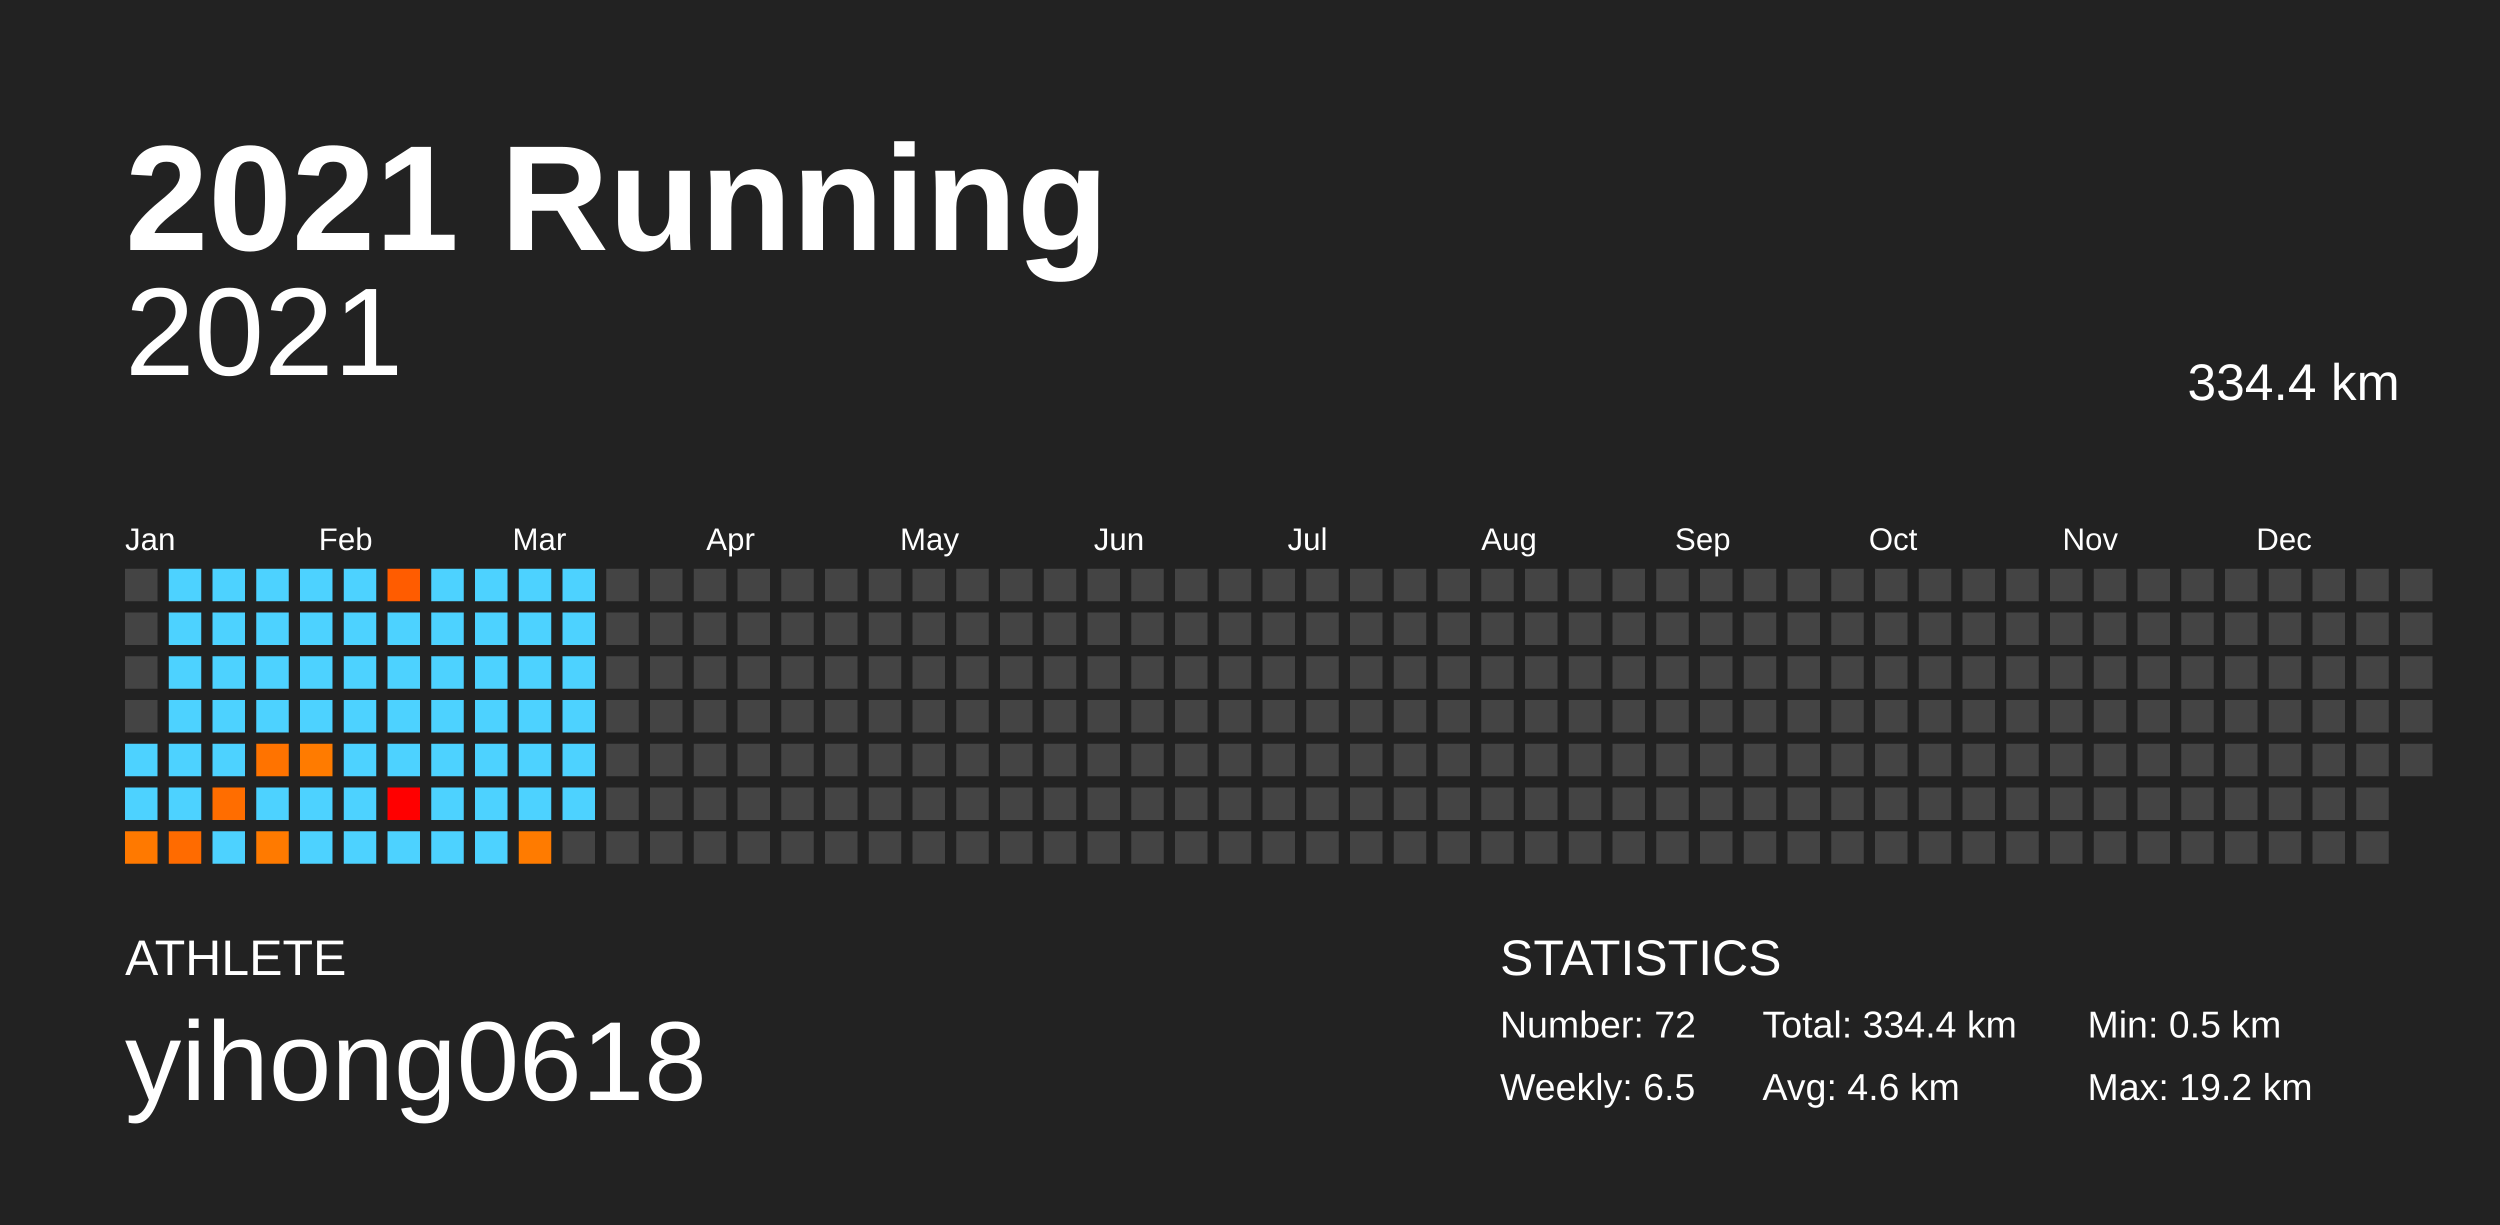
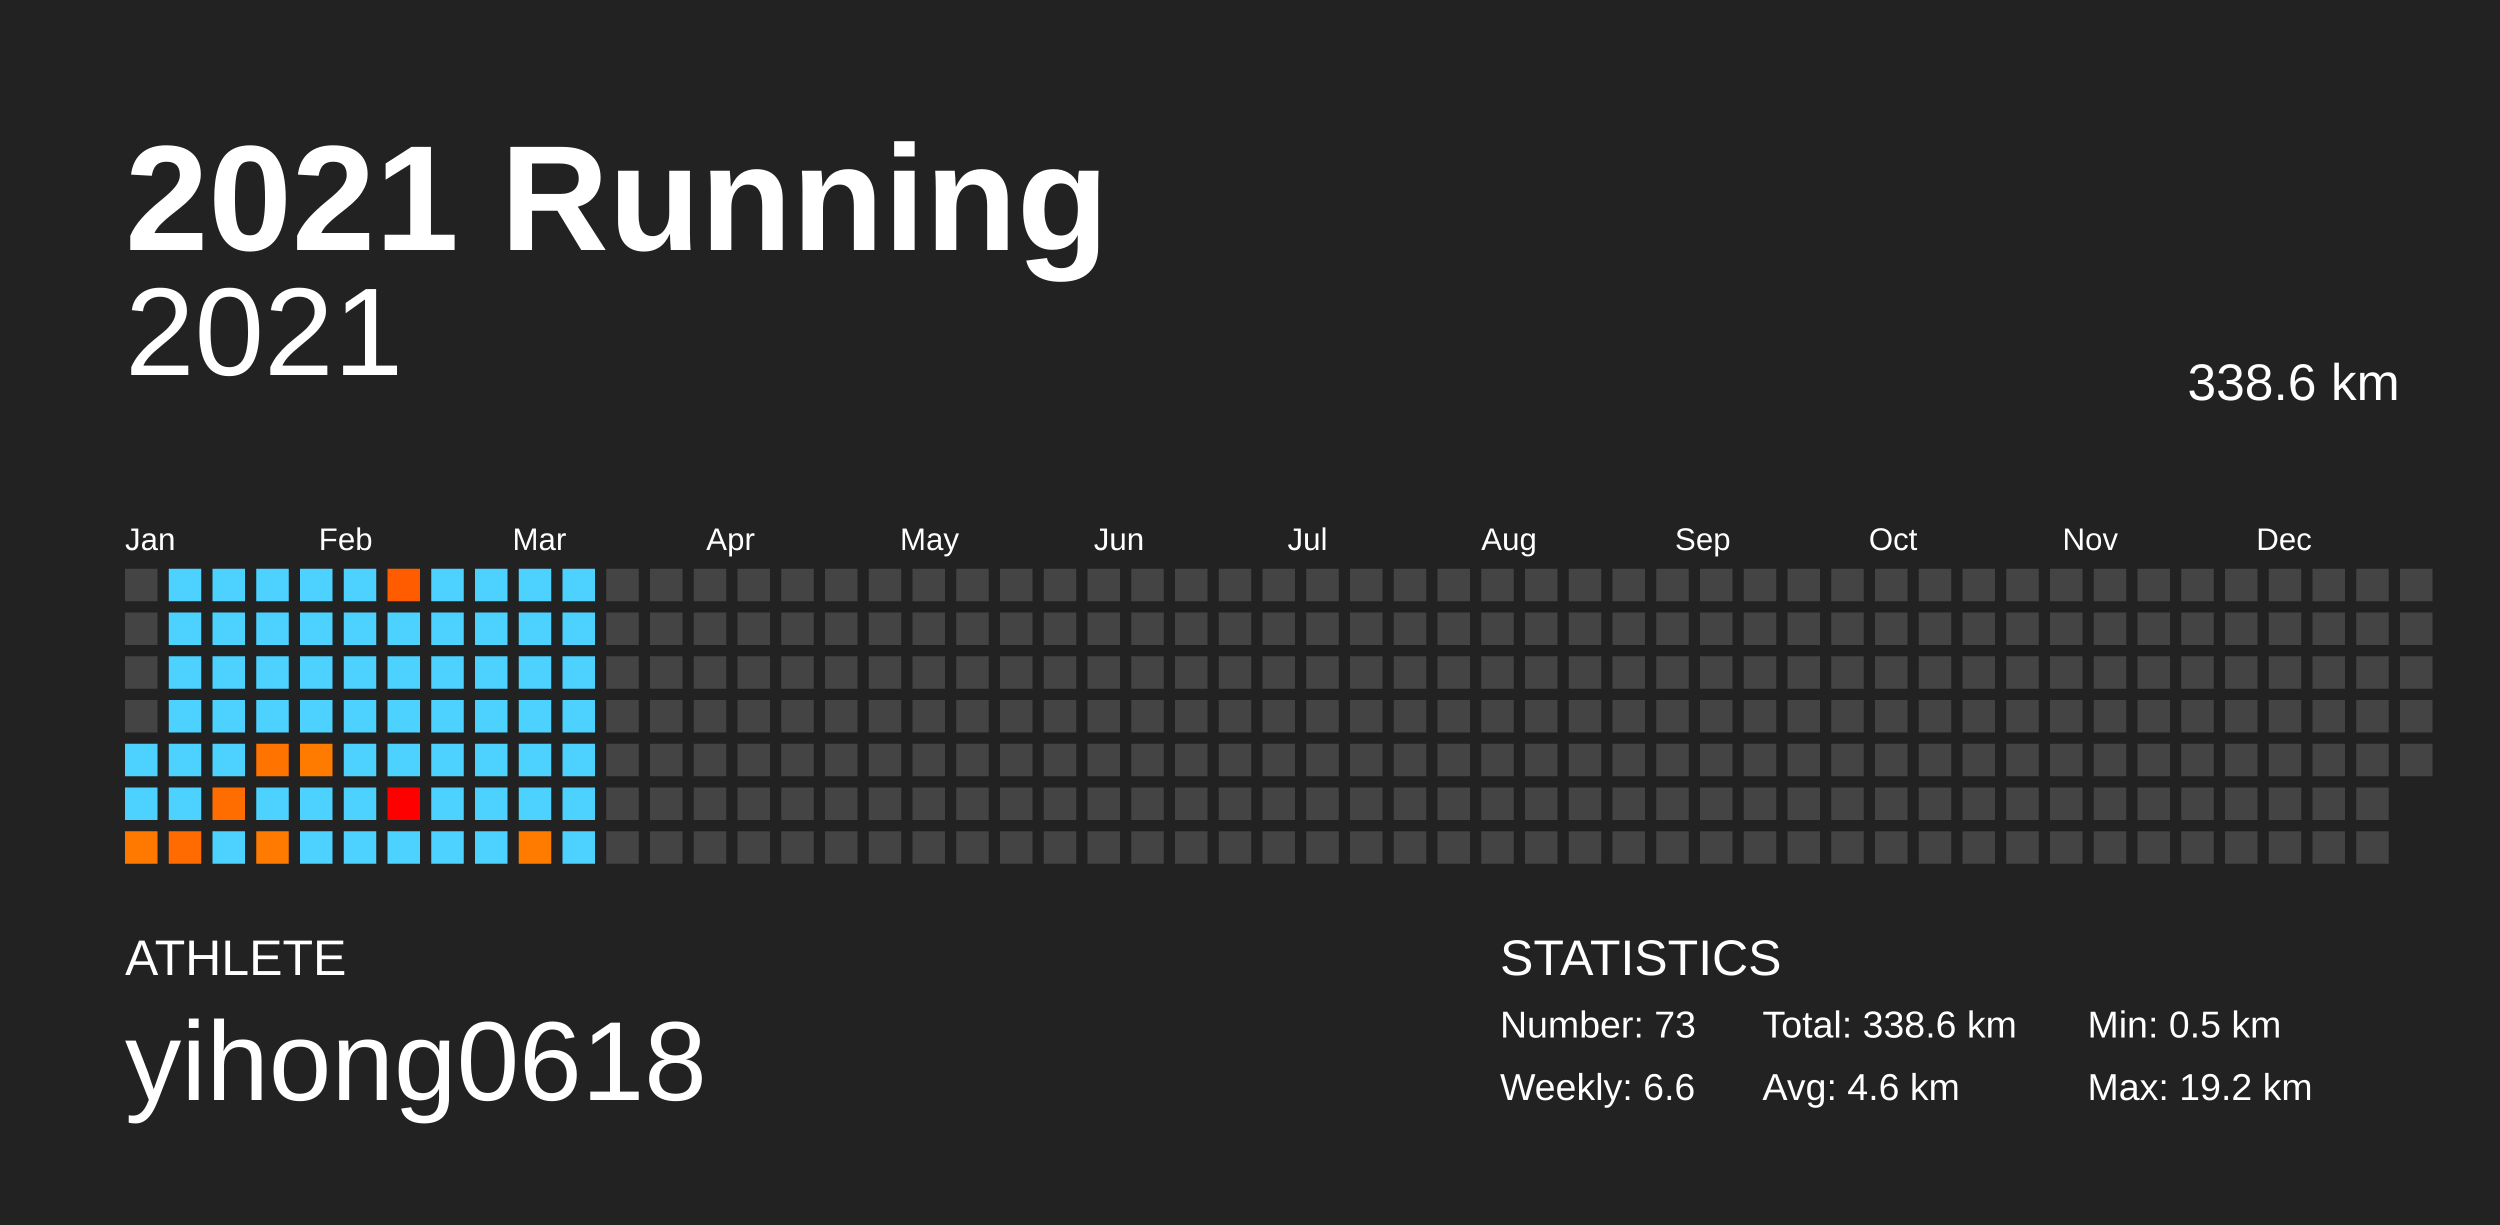
<svg xmlns="http://www.w3.org/2000/svg" baseProfile="full" height="98mm" version="1.1" viewBox="0,0,200,98" width="200mm">
  <defs />
  <rect fill="#222222" height="98" width="200" x="0" y="0" />
  <text fill="#FFFFFF" style="font-size:12px; font-family:Arial; font-weight:bold;" x="10" y="20">2021 Running</text>
  <text fill="#FFFFFF" style="font-size:4px; font-family:Arial" x="10" y="78">ATHLETE</text>
  <text fill="#FFFFFF" style="font-size:9px; font-family:Arial" x="10" y="88">yihong0618</text>
  <text fill="#FFFFFF" style="font-size:4px; font-family:Arial" x="120" y="78">STATISTICS</text>
-   <text fill="#FFFFFF" style="font-size:3px; font-family:Arial" x="120" y="83">Number: 72</text>
-   <text fill="#FFFFFF" style="font-size:3px; font-family:Arial" x="120" y="88">Weekly: 6.5</text>
-   <text fill="#FFFFFF" style="font-size:3px; font-family:Arial" x="141" y="83">Total: 334.4 km</text>
+   <text fill="#FFFFFF" style="font-size:3px; font-family:Arial" x="120" y="83">Number: 73</text>
+   <text fill="#FFFFFF" style="font-size:3px; font-family:Arial" x="120" y="88">Weekly: 6.6</text>
+   <text fill="#FFFFFF" style="font-size:3px; font-family:Arial" x="141" y="83">Total: 338.6 km</text>
  <text fill="#FFFFFF" style="font-size:3px; font-family:Arial" x="141" y="88">Avg: 4.6 km</text>
  <text fill="#FFFFFF" style="font-size:3px; font-family:Arial" x="167" y="83">Min: 0.5 km</text>
  <text fill="#FFFFFF" style="font-size:3px; font-family:Arial" x="167" y="88">Max: 19.2 km</text>
  <text alignment-baseline="hanging" fill="#FFFFFF" style="font-size:10.0px; font-family:Arial;" x="10" y="30">2021</text>
-   <text alignment-baseline="hanging" fill="#FFFFFF" style="font-size:4.125px; font-family:Arial;" x="175" y="32">334.4 km</text>
+   <text alignment-baseline="hanging" fill="#FFFFFF" style="font-size:4.125px; font-family:Arial;" x="175" y="32">338.6 km</text>
  <text fill="#FFFFFF" style="font-size:2.5px; font-family:Arial" x="10.0" y="44">Jan</text>
  <text fill="#FFFFFF" style="font-size:2.5px; font-family:Arial" x="25.5" y="44">Feb</text>
  <text fill="#FFFFFF" style="font-size:2.5px; font-family:Arial" x="41.0" y="44">Mar</text>
  <text fill="#FFFFFF" style="font-size:2.5px; font-family:Arial" x="56.5" y="44">Apr</text>
  <text fill="#FFFFFF" style="font-size:2.5px; font-family:Arial" x="72.0" y="44">May</text>
  <text fill="#FFFFFF" style="font-size:2.5px; font-family:Arial" x="87.5" y="44">Jun</text>
  <text fill="#FFFFFF" style="font-size:2.5px; font-family:Arial" x="103.0" y="44">Jul</text>
  <text fill="#FFFFFF" style="font-size:2.5px; font-family:Arial" x="118.5" y="44">Aug</text>
  <text fill="#FFFFFF" style="font-size:2.5px; font-family:Arial" x="134.0" y="44">Sep</text>
  <text fill="#FFFFFF" style="font-size:2.5px; font-family:Arial" x="149.5" y="44">Oct</text>
  <text fill="#FFFFFF" style="font-size:2.5px; font-family:Arial" x="165.0" y="44">Nov</text>
  <text fill="#FFFFFF" style="font-size:2.5px; font-family:Arial" x="180.5" y="44">Dec</text>
  <rect fill="#444444" height="2.6" width="2.6" x="10.0" y="45.5" />
  <rect fill="#444444" height="2.6" width="2.6" x="10.0" y="49.0" />
  <rect fill="#444444" height="2.6" width="2.6" x="10.0" y="52.5" />
  <rect fill="#444444" height="2.6" width="2.6" x="10.0" y="56.0" />
  <rect fill="#4dd2ff" height="2.6" width="2.6" x="10.0" y="59.5" />
  <rect fill="#4dd2ff" height="2.6" width="2.6" x="10.0" y="63.0" />
  <rect fill="#ff7900" height="2.6" width="2.6" x="10.0" y="66.5" />
  <rect fill="#4dd2ff" height="2.6" width="2.6" x="13.5" y="45.5" />
  <rect fill="#4dd2ff" height="2.6" width="2.6" x="13.5" y="49.0" />
  <rect fill="#4dd2ff" height="2.6" width="2.6" x="13.5" y="52.5" />
  <rect fill="#4dd2ff" height="2.6" width="2.6" x="13.5" y="56.0" />
  <rect fill="#4dd2ff" height="2.6" width="2.6" x="13.5" y="59.5" />
  <rect fill="#4dd2ff" height="2.6" width="2.6" x="13.5" y="63.0" />
  <rect fill="#ff6b00" height="2.6" width="2.6" x="13.5" y="66.5" />
  <rect fill="#4dd2ff" height="2.6" width="2.6" x="17.0" y="45.5" />
  <rect fill="#4dd2ff" height="2.6" width="2.6" x="17.0" y="49.0" />
  <rect fill="#4dd2ff" height="2.6" width="2.6" x="17.0" y="52.5" />
  <rect fill="#4dd2ff" height="2.6" width="2.6" x="17.0" y="56.0" />
  <rect fill="#4dd2ff" height="2.6" width="2.6" x="17.0" y="59.5" />
  <rect fill="#ff6d00" height="2.6" width="2.6" x="17.0" y="63.0" />
  <rect fill="#4dd2ff" height="2.6" width="2.6" x="17.0" y="66.5" />
  <rect fill="#4dd2ff" height="2.6" width="2.6" x="20.5" y="45.5" />
  <rect fill="#4dd2ff" height="2.6" width="2.6" x="20.5" y="49.0" />
  <rect fill="#4dd2ff" height="2.6" width="2.6" x="20.5" y="52.5" />
  <rect fill="#4dd2ff" height="2.6" width="2.6" x="20.5" y="56.0" />
  <rect fill="#ff7300" height="2.6" width="2.6" x="20.5" y="59.5" />
  <rect fill="#4dd2ff" height="2.6" width="2.6" x="20.5" y="63.0" />
  <rect fill="#ff7a00" height="2.6" width="2.6" x="20.5" y="66.5" />
  <rect fill="#4dd2ff" height="2.6" width="2.6" x="24.0" y="45.5" />
  <rect fill="#4dd2ff" height="2.6" width="2.6" x="24.0" y="49.0" />
  <rect fill="#4dd2ff" height="2.6" width="2.6" x="24.0" y="52.5" />
  <rect fill="#4dd2ff" height="2.6" width="2.6" x="24.0" y="56.0" />
  <rect fill="#ff7b00" height="2.6" width="2.6" x="24.0" y="59.5" />
  <rect fill="#4dd2ff" height="2.6" width="2.6" x="24.0" y="63.0" />
  <rect fill="#4dd2ff" height="2.6" width="2.6" x="24.0" y="66.5" />
  <rect fill="#4dd2ff" height="2.6" width="2.6" x="27.5" y="45.5" />
  <rect fill="#4dd2ff" height="2.6" width="2.6" x="27.5" y="49.0" />
  <rect fill="#4dd2ff" height="2.6" width="2.6" x="27.5" y="52.5" />
  <rect fill="#4dd2ff" height="2.6" width="2.6" x="27.5" y="56.0" />
  <rect fill="#4dd2ff" height="2.6" width="2.6" x="27.5" y="59.5" />
  <rect fill="#4dd2ff" height="2.6" width="2.6" x="27.5" y="63.0" />
  <rect fill="#4dd2ff" height="2.6" width="2.6" x="27.5" y="66.5" />
  <rect fill="#ff5c00" height="2.6" width="2.6" x="31.0" y="45.5" />
  <rect fill="#4dd2ff" height="2.6" width="2.6" x="31.0" y="49.0" />
  <rect fill="#4dd2ff" height="2.6" width="2.6" x="31.0" y="52.5" />
  <rect fill="#4dd2ff" height="2.6" width="2.6" x="31.0" y="56.0" />
  <rect fill="#4dd2ff" height="2.6" width="2.6" x="31.0" y="59.5" />
  <rect fill="#ff0000" height="2.6" width="2.6" x="31.0" y="63.0" />
  <rect fill="#4dd2ff" height="2.6" width="2.6" x="31.0" y="66.5" />
  <rect fill="#4dd2ff" height="2.6" width="2.6" x="34.5" y="45.5" />
  <rect fill="#4dd2ff" height="2.6" width="2.6" x="34.5" y="49.0" />
  <rect fill="#4dd2ff" height="2.6" width="2.6" x="34.5" y="52.5" />
  <rect fill="#4dd2ff" height="2.6" width="2.6" x="34.5" y="56.0" />
  <rect fill="#4dd2ff" height="2.6" width="2.6" x="34.5" y="59.5" />
  <rect fill="#4dd2ff" height="2.6" width="2.6" x="34.5" y="63.0" />
  <rect fill="#4dd2ff" height="2.6" width="2.6" x="34.5" y="66.5" />
  <rect fill="#4dd2ff" height="2.6" width="2.6" x="38.0" y="45.5" />
  <rect fill="#4dd2ff" height="2.6" width="2.6" x="38.0" y="49.0" />
  <rect fill="#4dd2ff" height="2.6" width="2.6" x="38.0" y="52.5" />
  <rect fill="#4dd2ff" height="2.6" width="2.6" x="38.0" y="56.0" />
  <rect fill="#4dd2ff" height="2.6" width="2.6" x="38.0" y="59.5" />
  <rect fill="#4dd2ff" height="2.6" width="2.6" x="38.0" y="63.0" />
  <rect fill="#4dd2ff" height="2.6" width="2.6" x="38.0" y="66.5" />
  <rect fill="#4dd2ff" height="2.6" width="2.6" x="41.5" y="45.5" />
  <rect fill="#4dd2ff" height="2.6" width="2.6" x="41.5" y="49.0" />
  <rect fill="#4dd2ff" height="2.6" width="2.6" x="41.5" y="52.5" />
  <rect fill="#4dd2ff" height="2.6" width="2.6" x="41.5" y="56.0" />
  <rect fill="#4dd2ff" height="2.6" width="2.6" x="41.5" y="59.5" />
  <rect fill="#4dd2ff" height="2.6" width="2.6" x="41.5" y="63.0" />
  <rect fill="#ff7b00" height="2.6" width="2.6" x="41.5" y="66.5" />
  <rect fill="#4dd2ff" height="2.6" width="2.6" x="45.0" y="45.5" />
  <rect fill="#4dd2ff" height="2.6" width="2.6" x="45.0" y="49.0" />
  <rect fill="#4dd2ff" height="2.6" width="2.6" x="45.0" y="52.5" />
  <rect fill="#4dd2ff" height="2.6" width="2.6" x="45.0" y="56.0" />
  <rect fill="#4dd2ff" height="2.6" width="2.6" x="45.0" y="59.5" />
  <rect fill="#4dd2ff" height="2.6" width="2.6" x="45.0" y="63.0" />
-   <rect fill="#444444" height="2.6" width="2.6" x="45.0" y="66.5" />
+   <rect fill="#4dd2ff" height="2.6" width="2.6" x="45.0" y="66.5" />
  <rect fill="#444444" height="2.6" width="2.6" x="48.5" y="45.5" />
  <rect fill="#444444" height="2.6" width="2.6" x="48.5" y="49.0" />
  <rect fill="#444444" height="2.6" width="2.6" x="48.5" y="52.5" />
  <rect fill="#444444" height="2.6" width="2.6" x="48.5" y="56.0" />
  <rect fill="#444444" height="2.6" width="2.6" x="48.5" y="59.5" />
  <rect fill="#444444" height="2.6" width="2.6" x="48.5" y="63.0" />
  <rect fill="#444444" height="2.6" width="2.6" x="48.5" y="66.5" />
  <rect fill="#444444" height="2.6" width="2.6" x="52.0" y="45.5" />
  <rect fill="#444444" height="2.6" width="2.6" x="52.0" y="49.0" />
  <rect fill="#444444" height="2.6" width="2.6" x="52.0" y="52.5" />
  <rect fill="#444444" height="2.6" width="2.6" x="52.0" y="56.0" />
  <rect fill="#444444" height="2.6" width="2.6" x="52.0" y="59.5" />
  <rect fill="#444444" height="2.6" width="2.6" x="52.0" y="63.0" />
  <rect fill="#444444" height="2.6" width="2.6" x="52.0" y="66.5" />
  <rect fill="#444444" height="2.6" width="2.6" x="55.5" y="45.5" />
  <rect fill="#444444" height="2.6" width="2.6" x="55.5" y="49.0" />
  <rect fill="#444444" height="2.6" width="2.6" x="55.5" y="52.5" />
  <rect fill="#444444" height="2.6" width="2.6" x="55.5" y="56.0" />
  <rect fill="#444444" height="2.6" width="2.6" x="55.5" y="59.5" />
  <rect fill="#444444" height="2.6" width="2.6" x="55.5" y="63.0" />
  <rect fill="#444444" height="2.6" width="2.6" x="55.5" y="66.5" />
  <rect fill="#444444" height="2.6" width="2.6" x="59.0" y="45.5" />
  <rect fill="#444444" height="2.6" width="2.6" x="59.0" y="49.0" />
  <rect fill="#444444" height="2.6" width="2.6" x="59.0" y="52.5" />
  <rect fill="#444444" height="2.6" width="2.6" x="59.0" y="56.0" />
  <rect fill="#444444" height="2.6" width="2.6" x="59.0" y="59.5" />
  <rect fill="#444444" height="2.6" width="2.6" x="59.0" y="63.0" />
  <rect fill="#444444" height="2.6" width="2.6" x="59.0" y="66.5" />
  <rect fill="#444444" height="2.6" width="2.6" x="62.5" y="45.5" />
  <rect fill="#444444" height="2.6" width="2.6" x="62.5" y="49.0" />
  <rect fill="#444444" height="2.6" width="2.6" x="62.5" y="52.5" />
  <rect fill="#444444" height="2.6" width="2.6" x="62.5" y="56.0" />
  <rect fill="#444444" height="2.6" width="2.6" x="62.5" y="59.5" />
  <rect fill="#444444" height="2.6" width="2.6" x="62.5" y="63.0" />
  <rect fill="#444444" height="2.6" width="2.6" x="62.5" y="66.5" />
  <rect fill="#444444" height="2.6" width="2.6" x="66.0" y="45.5" />
  <rect fill="#444444" height="2.6" width="2.6" x="66.0" y="49.0" />
  <rect fill="#444444" height="2.6" width="2.6" x="66.0" y="52.5" />
  <rect fill="#444444" height="2.6" width="2.6" x="66.0" y="56.0" />
  <rect fill="#444444" height="2.6" width="2.6" x="66.0" y="59.5" />
  <rect fill="#444444" height="2.6" width="2.6" x="66.0" y="63.0" />
  <rect fill="#444444" height="2.6" width="2.6" x="66.0" y="66.5" />
  <rect fill="#444444" height="2.6" width="2.6" x="69.5" y="45.5" />
  <rect fill="#444444" height="2.6" width="2.6" x="69.5" y="49.0" />
  <rect fill="#444444" height="2.6" width="2.6" x="69.5" y="52.5" />
  <rect fill="#444444" height="2.6" width="2.6" x="69.5" y="56.0" />
  <rect fill="#444444" height="2.6" width="2.6" x="69.5" y="59.5" />
  <rect fill="#444444" height="2.6" width="2.6" x="69.5" y="63.0" />
  <rect fill="#444444" height="2.6" width="2.6" x="69.5" y="66.5" />
  <rect fill="#444444" height="2.6" width="2.6" x="73.0" y="45.5" />
  <rect fill="#444444" height="2.6" width="2.6" x="73.0" y="49.0" />
  <rect fill="#444444" height="2.6" width="2.6" x="73.0" y="52.5" />
  <rect fill="#444444" height="2.6" width="2.6" x="73.0" y="56.0" />
  <rect fill="#444444" height="2.6" width="2.6" x="73.0" y="59.5" />
  <rect fill="#444444" height="2.6" width="2.6" x="73.0" y="63.0" />
  <rect fill="#444444" height="2.6" width="2.6" x="73.0" y="66.5" />
  <rect fill="#444444" height="2.6" width="2.6" x="76.5" y="45.5" />
  <rect fill="#444444" height="2.6" width="2.6" x="76.5" y="49.0" />
  <rect fill="#444444" height="2.6" width="2.6" x="76.5" y="52.5" />
  <rect fill="#444444" height="2.6" width="2.6" x="76.5" y="56.0" />
  <rect fill="#444444" height="2.6" width="2.6" x="76.5" y="59.5" />
  <rect fill="#444444" height="2.6" width="2.6" x="76.5" y="63.0" />
  <rect fill="#444444" height="2.6" width="2.6" x="76.5" y="66.5" />
  <rect fill="#444444" height="2.6" width="2.6" x="80.0" y="45.5" />
  <rect fill="#444444" height="2.6" width="2.6" x="80.0" y="49.0" />
  <rect fill="#444444" height="2.6" width="2.6" x="80.0" y="52.5" />
  <rect fill="#444444" height="2.6" width="2.6" x="80.0" y="56.0" />
  <rect fill="#444444" height="2.6" width="2.6" x="80.0" y="59.5" />
  <rect fill="#444444" height="2.6" width="2.6" x="80.0" y="63.0" />
  <rect fill="#444444" height="2.6" width="2.6" x="80.0" y="66.5" />
  <rect fill="#444444" height="2.6" width="2.6" x="83.5" y="45.5" />
  <rect fill="#444444" height="2.6" width="2.6" x="83.5" y="49.0" />
  <rect fill="#444444" height="2.6" width="2.6" x="83.5" y="52.5" />
  <rect fill="#444444" height="2.6" width="2.6" x="83.5" y="56.0" />
  <rect fill="#444444" height="2.6" width="2.6" x="83.5" y="59.5" />
  <rect fill="#444444" height="2.6" width="2.6" x="83.5" y="63.0" />
  <rect fill="#444444" height="2.6" width="2.6" x="83.5" y="66.5" />
  <rect fill="#444444" height="2.6" width="2.6" x="87.0" y="45.5" />
  <rect fill="#444444" height="2.6" width="2.6" x="87.0" y="49.0" />
  <rect fill="#444444" height="2.6" width="2.6" x="87.0" y="52.5" />
  <rect fill="#444444" height="2.6" width="2.6" x="87.0" y="56.0" />
  <rect fill="#444444" height="2.6" width="2.6" x="87.0" y="59.5" />
  <rect fill="#444444" height="2.6" width="2.6" x="87.0" y="63.0" />
  <rect fill="#444444" height="2.6" width="2.6" x="87.0" y="66.5" />
  <rect fill="#444444" height="2.6" width="2.6" x="90.5" y="45.5" />
  <rect fill="#444444" height="2.6" width="2.6" x="90.5" y="49.0" />
  <rect fill="#444444" height="2.6" width="2.6" x="90.5" y="52.5" />
  <rect fill="#444444" height="2.6" width="2.6" x="90.5" y="56.0" />
  <rect fill="#444444" height="2.6" width="2.6" x="90.5" y="59.5" />
  <rect fill="#444444" height="2.6" width="2.6" x="90.5" y="63.0" />
  <rect fill="#444444" height="2.6" width="2.6" x="90.5" y="66.5" />
  <rect fill="#444444" height="2.6" width="2.6" x="94.0" y="45.5" />
  <rect fill="#444444" height="2.6" width="2.6" x="94.0" y="49.0" />
  <rect fill="#444444" height="2.6" width="2.6" x="94.0" y="52.5" />
  <rect fill="#444444" height="2.6" width="2.6" x="94.0" y="56.0" />
  <rect fill="#444444" height="2.6" width="2.6" x="94.0" y="59.5" />
  <rect fill="#444444" height="2.6" width="2.6" x="94.0" y="63.0" />
  <rect fill="#444444" height="2.6" width="2.6" x="94.0" y="66.5" />
  <rect fill="#444444" height="2.6" width="2.6" x="97.5" y="45.5" />
  <rect fill="#444444" height="2.6" width="2.6" x="97.5" y="49.0" />
  <rect fill="#444444" height="2.6" width="2.6" x="97.5" y="52.5" />
  <rect fill="#444444" height="2.6" width="2.6" x="97.5" y="56.0" />
  <rect fill="#444444" height="2.6" width="2.6" x="97.5" y="59.5" />
  <rect fill="#444444" height="2.6" width="2.6" x="97.5" y="63.0" />
  <rect fill="#444444" height="2.6" width="2.6" x="97.5" y="66.5" />
  <rect fill="#444444" height="2.6" width="2.6" x="101.0" y="45.5" />
  <rect fill="#444444" height="2.6" width="2.6" x="101.0" y="49.0" />
  <rect fill="#444444" height="2.6" width="2.6" x="101.0" y="52.5" />
  <rect fill="#444444" height="2.6" width="2.6" x="101.0" y="56.0" />
  <rect fill="#444444" height="2.6" width="2.6" x="101.0" y="59.5" />
  <rect fill="#444444" height="2.6" width="2.6" x="101.0" y="63.0" />
  <rect fill="#444444" height="2.6" width="2.6" x="101.0" y="66.5" />
  <rect fill="#444444" height="2.6" width="2.6" x="104.5" y="45.5" />
  <rect fill="#444444" height="2.6" width="2.6" x="104.5" y="49.0" />
  <rect fill="#444444" height="2.6" width="2.6" x="104.5" y="52.5" />
  <rect fill="#444444" height="2.6" width="2.6" x="104.5" y="56.0" />
  <rect fill="#444444" height="2.6" width="2.6" x="104.5" y="59.5" />
  <rect fill="#444444" height="2.6" width="2.6" x="104.5" y="63.0" />
  <rect fill="#444444" height="2.6" width="2.6" x="104.5" y="66.5" />
  <rect fill="#444444" height="2.6" width="2.6" x="108.0" y="45.5" />
  <rect fill="#444444" height="2.6" width="2.6" x="108.0" y="49.0" />
  <rect fill="#444444" height="2.6" width="2.6" x="108.0" y="52.5" />
  <rect fill="#444444" height="2.6" width="2.6" x="108.0" y="56.0" />
  <rect fill="#444444" height="2.6" width="2.6" x="108.0" y="59.5" />
  <rect fill="#444444" height="2.6" width="2.6" x="108.0" y="63.0" />
  <rect fill="#444444" height="2.6" width="2.6" x="108.0" y="66.5" />
  <rect fill="#444444" height="2.6" width="2.6" x="111.5" y="45.5" />
  <rect fill="#444444" height="2.6" width="2.6" x="111.5" y="49.0" />
  <rect fill="#444444" height="2.6" width="2.6" x="111.5" y="52.5" />
  <rect fill="#444444" height="2.6" width="2.6" x="111.5" y="56.0" />
  <rect fill="#444444" height="2.6" width="2.6" x="111.5" y="59.5" />
  <rect fill="#444444" height="2.6" width="2.6" x="111.5" y="63.0" />
  <rect fill="#444444" height="2.6" width="2.6" x="111.5" y="66.5" />
  <rect fill="#444444" height="2.6" width="2.6" x="115.0" y="45.5" />
  <rect fill="#444444" height="2.6" width="2.6" x="115.0" y="49.0" />
  <rect fill="#444444" height="2.6" width="2.6" x="115.0" y="52.5" />
  <rect fill="#444444" height="2.6" width="2.6" x="115.0" y="56.0" />
  <rect fill="#444444" height="2.6" width="2.6" x="115.0" y="59.5" />
  <rect fill="#444444" height="2.6" width="2.6" x="115.0" y="63.0" />
  <rect fill="#444444" height="2.6" width="2.6" x="115.0" y="66.5" />
  <rect fill="#444444" height="2.6" width="2.6" x="118.5" y="45.5" />
  <rect fill="#444444" height="2.6" width="2.6" x="118.5" y="49.0" />
  <rect fill="#444444" height="2.6" width="2.6" x="118.5" y="52.5" />
  <rect fill="#444444" height="2.6" width="2.6" x="118.5" y="56.0" />
  <rect fill="#444444" height="2.6" width="2.6" x="118.5" y="59.5" />
  <rect fill="#444444" height="2.6" width="2.6" x="118.5" y="63.0" />
  <rect fill="#444444" height="2.6" width="2.6" x="118.5" y="66.5" />
  <rect fill="#444444" height="2.6" width="2.6" x="122.0" y="45.5" />
  <rect fill="#444444" height="2.6" width="2.6" x="122.0" y="49.0" />
  <rect fill="#444444" height="2.6" width="2.6" x="122.0" y="52.5" />
  <rect fill="#444444" height="2.6" width="2.6" x="122.0" y="56.0" />
  <rect fill="#444444" height="2.6" width="2.6" x="122.0" y="59.5" />
  <rect fill="#444444" height="2.6" width="2.6" x="122.0" y="63.0" />
  <rect fill="#444444" height="2.6" width="2.6" x="122.0" y="66.5" />
  <rect fill="#444444" height="2.6" width="2.6" x="125.5" y="45.5" />
  <rect fill="#444444" height="2.6" width="2.6" x="125.5" y="49.0" />
  <rect fill="#444444" height="2.6" width="2.6" x="125.5" y="52.5" />
  <rect fill="#444444" height="2.6" width="2.6" x="125.5" y="56.0" />
  <rect fill="#444444" height="2.6" width="2.6" x="125.5" y="59.5" />
  <rect fill="#444444" height="2.6" width="2.6" x="125.5" y="63.0" />
  <rect fill="#444444" height="2.6" width="2.6" x="125.5" y="66.5" />
  <rect fill="#444444" height="2.6" width="2.6" x="129.0" y="45.5" />
  <rect fill="#444444" height="2.6" width="2.6" x="129.0" y="49.0" />
  <rect fill="#444444" height="2.6" width="2.6" x="129.0" y="52.5" />
  <rect fill="#444444" height="2.6" width="2.6" x="129.0" y="56.0" />
  <rect fill="#444444" height="2.6" width="2.6" x="129.0" y="59.5" />
  <rect fill="#444444" height="2.6" width="2.6" x="129.0" y="63.0" />
  <rect fill="#444444" height="2.6" width="2.6" x="129.0" y="66.5" />
  <rect fill="#444444" height="2.6" width="2.6" x="132.5" y="45.5" />
  <rect fill="#444444" height="2.6" width="2.6" x="132.5" y="49.0" />
  <rect fill="#444444" height="2.6" width="2.6" x="132.5" y="52.5" />
  <rect fill="#444444" height="2.6" width="2.6" x="132.5" y="56.0" />
  <rect fill="#444444" height="2.6" width="2.6" x="132.5" y="59.5" />
  <rect fill="#444444" height="2.6" width="2.6" x="132.5" y="63.0" />
  <rect fill="#444444" height="2.6" width="2.6" x="132.5" y="66.5" />
  <rect fill="#444444" height="2.6" width="2.6" x="136.0" y="45.5" />
  <rect fill="#444444" height="2.6" width="2.6" x="136.0" y="49.0" />
  <rect fill="#444444" height="2.6" width="2.6" x="136.0" y="52.5" />
  <rect fill="#444444" height="2.6" width="2.6" x="136.0" y="56.0" />
  <rect fill="#444444" height="2.6" width="2.6" x="136.0" y="59.5" />
  <rect fill="#444444" height="2.6" width="2.6" x="136.0" y="63.0" />
  <rect fill="#444444" height="2.6" width="2.6" x="136.0" y="66.5" />
  <rect fill="#444444" height="2.6" width="2.6" x="139.5" y="45.5" />
  <rect fill="#444444" height="2.6" width="2.6" x="139.5" y="49.0" />
  <rect fill="#444444" height="2.6" width="2.6" x="139.5" y="52.5" />
  <rect fill="#444444" height="2.6" width="2.6" x="139.5" y="56.0" />
  <rect fill="#444444" height="2.6" width="2.6" x="139.5" y="59.5" />
  <rect fill="#444444" height="2.6" width="2.6" x="139.5" y="63.0" />
  <rect fill="#444444" height="2.6" width="2.6" x="139.5" y="66.5" />
  <rect fill="#444444" height="2.6" width="2.6" x="143.0" y="45.5" />
  <rect fill="#444444" height="2.6" width="2.6" x="143.0" y="49.0" />
  <rect fill="#444444" height="2.6" width="2.6" x="143.0" y="52.5" />
  <rect fill="#444444" height="2.6" width="2.6" x="143.0" y="56.0" />
  <rect fill="#444444" height="2.6" width="2.6" x="143.0" y="59.5" />
  <rect fill="#444444" height="2.6" width="2.6" x="143.0" y="63.0" />
  <rect fill="#444444" height="2.6" width="2.6" x="143.0" y="66.5" />
  <rect fill="#444444" height="2.6" width="2.6" x="146.5" y="45.5" />
  <rect fill="#444444" height="2.6" width="2.6" x="146.5" y="49.0" />
  <rect fill="#444444" height="2.6" width="2.6" x="146.5" y="52.5" />
  <rect fill="#444444" height="2.6" width="2.6" x="146.5" y="56.0" />
  <rect fill="#444444" height="2.6" width="2.6" x="146.5" y="59.5" />
  <rect fill="#444444" height="2.6" width="2.6" x="146.5" y="63.0" />
  <rect fill="#444444" height="2.6" width="2.6" x="146.5" y="66.5" />
  <rect fill="#444444" height="2.6" width="2.6" x="150.0" y="45.5" />
  <rect fill="#444444" height="2.6" width="2.6" x="150.0" y="49.0" />
  <rect fill="#444444" height="2.6" width="2.6" x="150.0" y="52.5" />
  <rect fill="#444444" height="2.6" width="2.6" x="150.0" y="56.0" />
  <rect fill="#444444" height="2.6" width="2.6" x="150.0" y="59.5" />
  <rect fill="#444444" height="2.6" width="2.6" x="150.0" y="63.0" />
  <rect fill="#444444" height="2.6" width="2.6" x="150.0" y="66.5" />
  <rect fill="#444444" height="2.6" width="2.6" x="153.5" y="45.5" />
  <rect fill="#444444" height="2.6" width="2.6" x="153.5" y="49.0" />
  <rect fill="#444444" height="2.6" width="2.6" x="153.5" y="52.5" />
  <rect fill="#444444" height="2.6" width="2.6" x="153.5" y="56.0" />
  <rect fill="#444444" height="2.6" width="2.6" x="153.5" y="59.5" />
  <rect fill="#444444" height="2.6" width="2.6" x="153.5" y="63.0" />
  <rect fill="#444444" height="2.6" width="2.6" x="153.5" y="66.5" />
  <rect fill="#444444" height="2.6" width="2.6" x="157.0" y="45.5" />
  <rect fill="#444444" height="2.6" width="2.6" x="157.0" y="49.0" />
  <rect fill="#444444" height="2.6" width="2.6" x="157.0" y="52.5" />
  <rect fill="#444444" height="2.6" width="2.6" x="157.0" y="56.0" />
  <rect fill="#444444" height="2.6" width="2.6" x="157.0" y="59.5" />
  <rect fill="#444444" height="2.6" width="2.6" x="157.0" y="63.0" />
  <rect fill="#444444" height="2.6" width="2.6" x="157.0" y="66.5" />
  <rect fill="#444444" height="2.6" width="2.6" x="160.5" y="45.5" />
  <rect fill="#444444" height="2.6" width="2.6" x="160.5" y="49.0" />
  <rect fill="#444444" height="2.6" width="2.6" x="160.5" y="52.5" />
  <rect fill="#444444" height="2.6" width="2.6" x="160.5" y="56.0" />
  <rect fill="#444444" height="2.6" width="2.6" x="160.5" y="59.5" />
  <rect fill="#444444" height="2.6" width="2.6" x="160.5" y="63.0" />
  <rect fill="#444444" height="2.6" width="2.6" x="160.5" y="66.5" />
  <rect fill="#444444" height="2.6" width="2.6" x="164.0" y="45.5" />
  <rect fill="#444444" height="2.6" width="2.6" x="164.0" y="49.0" />
  <rect fill="#444444" height="2.6" width="2.6" x="164.0" y="52.5" />
  <rect fill="#444444" height="2.6" width="2.6" x="164.0" y="56.0" />
  <rect fill="#444444" height="2.6" width="2.6" x="164.0" y="59.5" />
  <rect fill="#444444" height="2.6" width="2.6" x="164.0" y="63.0" />
  <rect fill="#444444" height="2.6" width="2.6" x="164.0" y="66.5" />
  <rect fill="#444444" height="2.6" width="2.6" x="167.5" y="45.5" />
  <rect fill="#444444" height="2.6" width="2.6" x="167.5" y="49.0" />
  <rect fill="#444444" height="2.6" width="2.6" x="167.5" y="52.5" />
  <rect fill="#444444" height="2.6" width="2.6" x="167.5" y="56.0" />
  <rect fill="#444444" height="2.6" width="2.6" x="167.5" y="59.5" />
  <rect fill="#444444" height="2.6" width="2.6" x="167.5" y="63.0" />
  <rect fill="#444444" height="2.6" width="2.6" x="167.5" y="66.5" />
  <rect fill="#444444" height="2.6" width="2.6" x="171.0" y="45.5" />
  <rect fill="#444444" height="2.6" width="2.6" x="171.0" y="49.0" />
  <rect fill="#444444" height="2.6" width="2.6" x="171.0" y="52.5" />
  <rect fill="#444444" height="2.6" width="2.6" x="171.0" y="56.0" />
  <rect fill="#444444" height="2.6" width="2.6" x="171.0" y="59.5" />
  <rect fill="#444444" height="2.6" width="2.6" x="171.0" y="63.0" />
  <rect fill="#444444" height="2.6" width="2.6" x="171.0" y="66.5" />
  <rect fill="#444444" height="2.6" width="2.6" x="174.5" y="45.5" />
  <rect fill="#444444" height="2.6" width="2.6" x="174.5" y="49.0" />
  <rect fill="#444444" height="2.6" width="2.6" x="174.5" y="52.5" />
  <rect fill="#444444" height="2.6" width="2.6" x="174.5" y="56.0" />
  <rect fill="#444444" height="2.6" width="2.6" x="174.5" y="59.5" />
  <rect fill="#444444" height="2.6" width="2.6" x="174.5" y="63.0" />
  <rect fill="#444444" height="2.6" width="2.6" x="174.5" y="66.5" />
  <rect fill="#444444" height="2.6" width="2.6" x="178.0" y="45.5" />
  <rect fill="#444444" height="2.6" width="2.6" x="178.0" y="49.0" />
  <rect fill="#444444" height="2.6" width="2.6" x="178.0" y="52.5" />
  <rect fill="#444444" height="2.6" width="2.6" x="178.0" y="56.0" />
  <rect fill="#444444" height="2.6" width="2.6" x="178.0" y="59.5" />
  <rect fill="#444444" height="2.6" width="2.6" x="178.0" y="63.0" />
  <rect fill="#444444" height="2.6" width="2.6" x="178.0" y="66.5" />
  <rect fill="#444444" height="2.6" width="2.6" x="181.5" y="45.5" />
  <rect fill="#444444" height="2.6" width="2.6" x="181.5" y="49.0" />
  <rect fill="#444444" height="2.6" width="2.6" x="181.5" y="52.5" />
  <rect fill="#444444" height="2.6" width="2.6" x="181.5" y="56.0" />
  <rect fill="#444444" height="2.6" width="2.6" x="181.5" y="59.5" />
  <rect fill="#444444" height="2.6" width="2.6" x="181.5" y="63.0" />
  <rect fill="#444444" height="2.6" width="2.6" x="181.5" y="66.5" />
  <rect fill="#444444" height="2.6" width="2.6" x="185.0" y="45.5" />
  <rect fill="#444444" height="2.6" width="2.6" x="185.0" y="49.0" />
  <rect fill="#444444" height="2.6" width="2.6" x="185.0" y="52.5" />
  <rect fill="#444444" height="2.6" width="2.6" x="185.0" y="56.0" />
  <rect fill="#444444" height="2.6" width="2.6" x="185.0" y="59.5" />
  <rect fill="#444444" height="2.6" width="2.6" x="185.0" y="63.0" />
  <rect fill="#444444" height="2.6" width="2.6" x="185.0" y="66.5" />
  <rect fill="#444444" height="2.6" width="2.6" x="188.5" y="45.5" />
  <rect fill="#444444" height="2.6" width="2.6" x="188.5" y="49.0" />
  <rect fill="#444444" height="2.6" width="2.6" x="188.5" y="52.5" />
  <rect fill="#444444" height="2.6" width="2.6" x="188.5" y="56.0" />
  <rect fill="#444444" height="2.6" width="2.6" x="188.5" y="59.5" />
  <rect fill="#444444" height="2.6" width="2.6" x="188.5" y="63.0" />
  <rect fill="#444444" height="2.6" width="2.6" x="188.5" y="66.5" />
  <rect fill="#444444" height="2.6" width="2.6" x="192.0" y="45.5" />
  <rect fill="#444444" height="2.6" width="2.6" x="192.0" y="49.0" />
  <rect fill="#444444" height="2.6" width="2.6" x="192.0" y="52.5" />
  <rect fill="#444444" height="2.6" width="2.6" x="192.0" y="56.0" />
  <rect fill="#444444" height="2.6" width="2.6" x="192.0" y="59.5" />
</svg>
